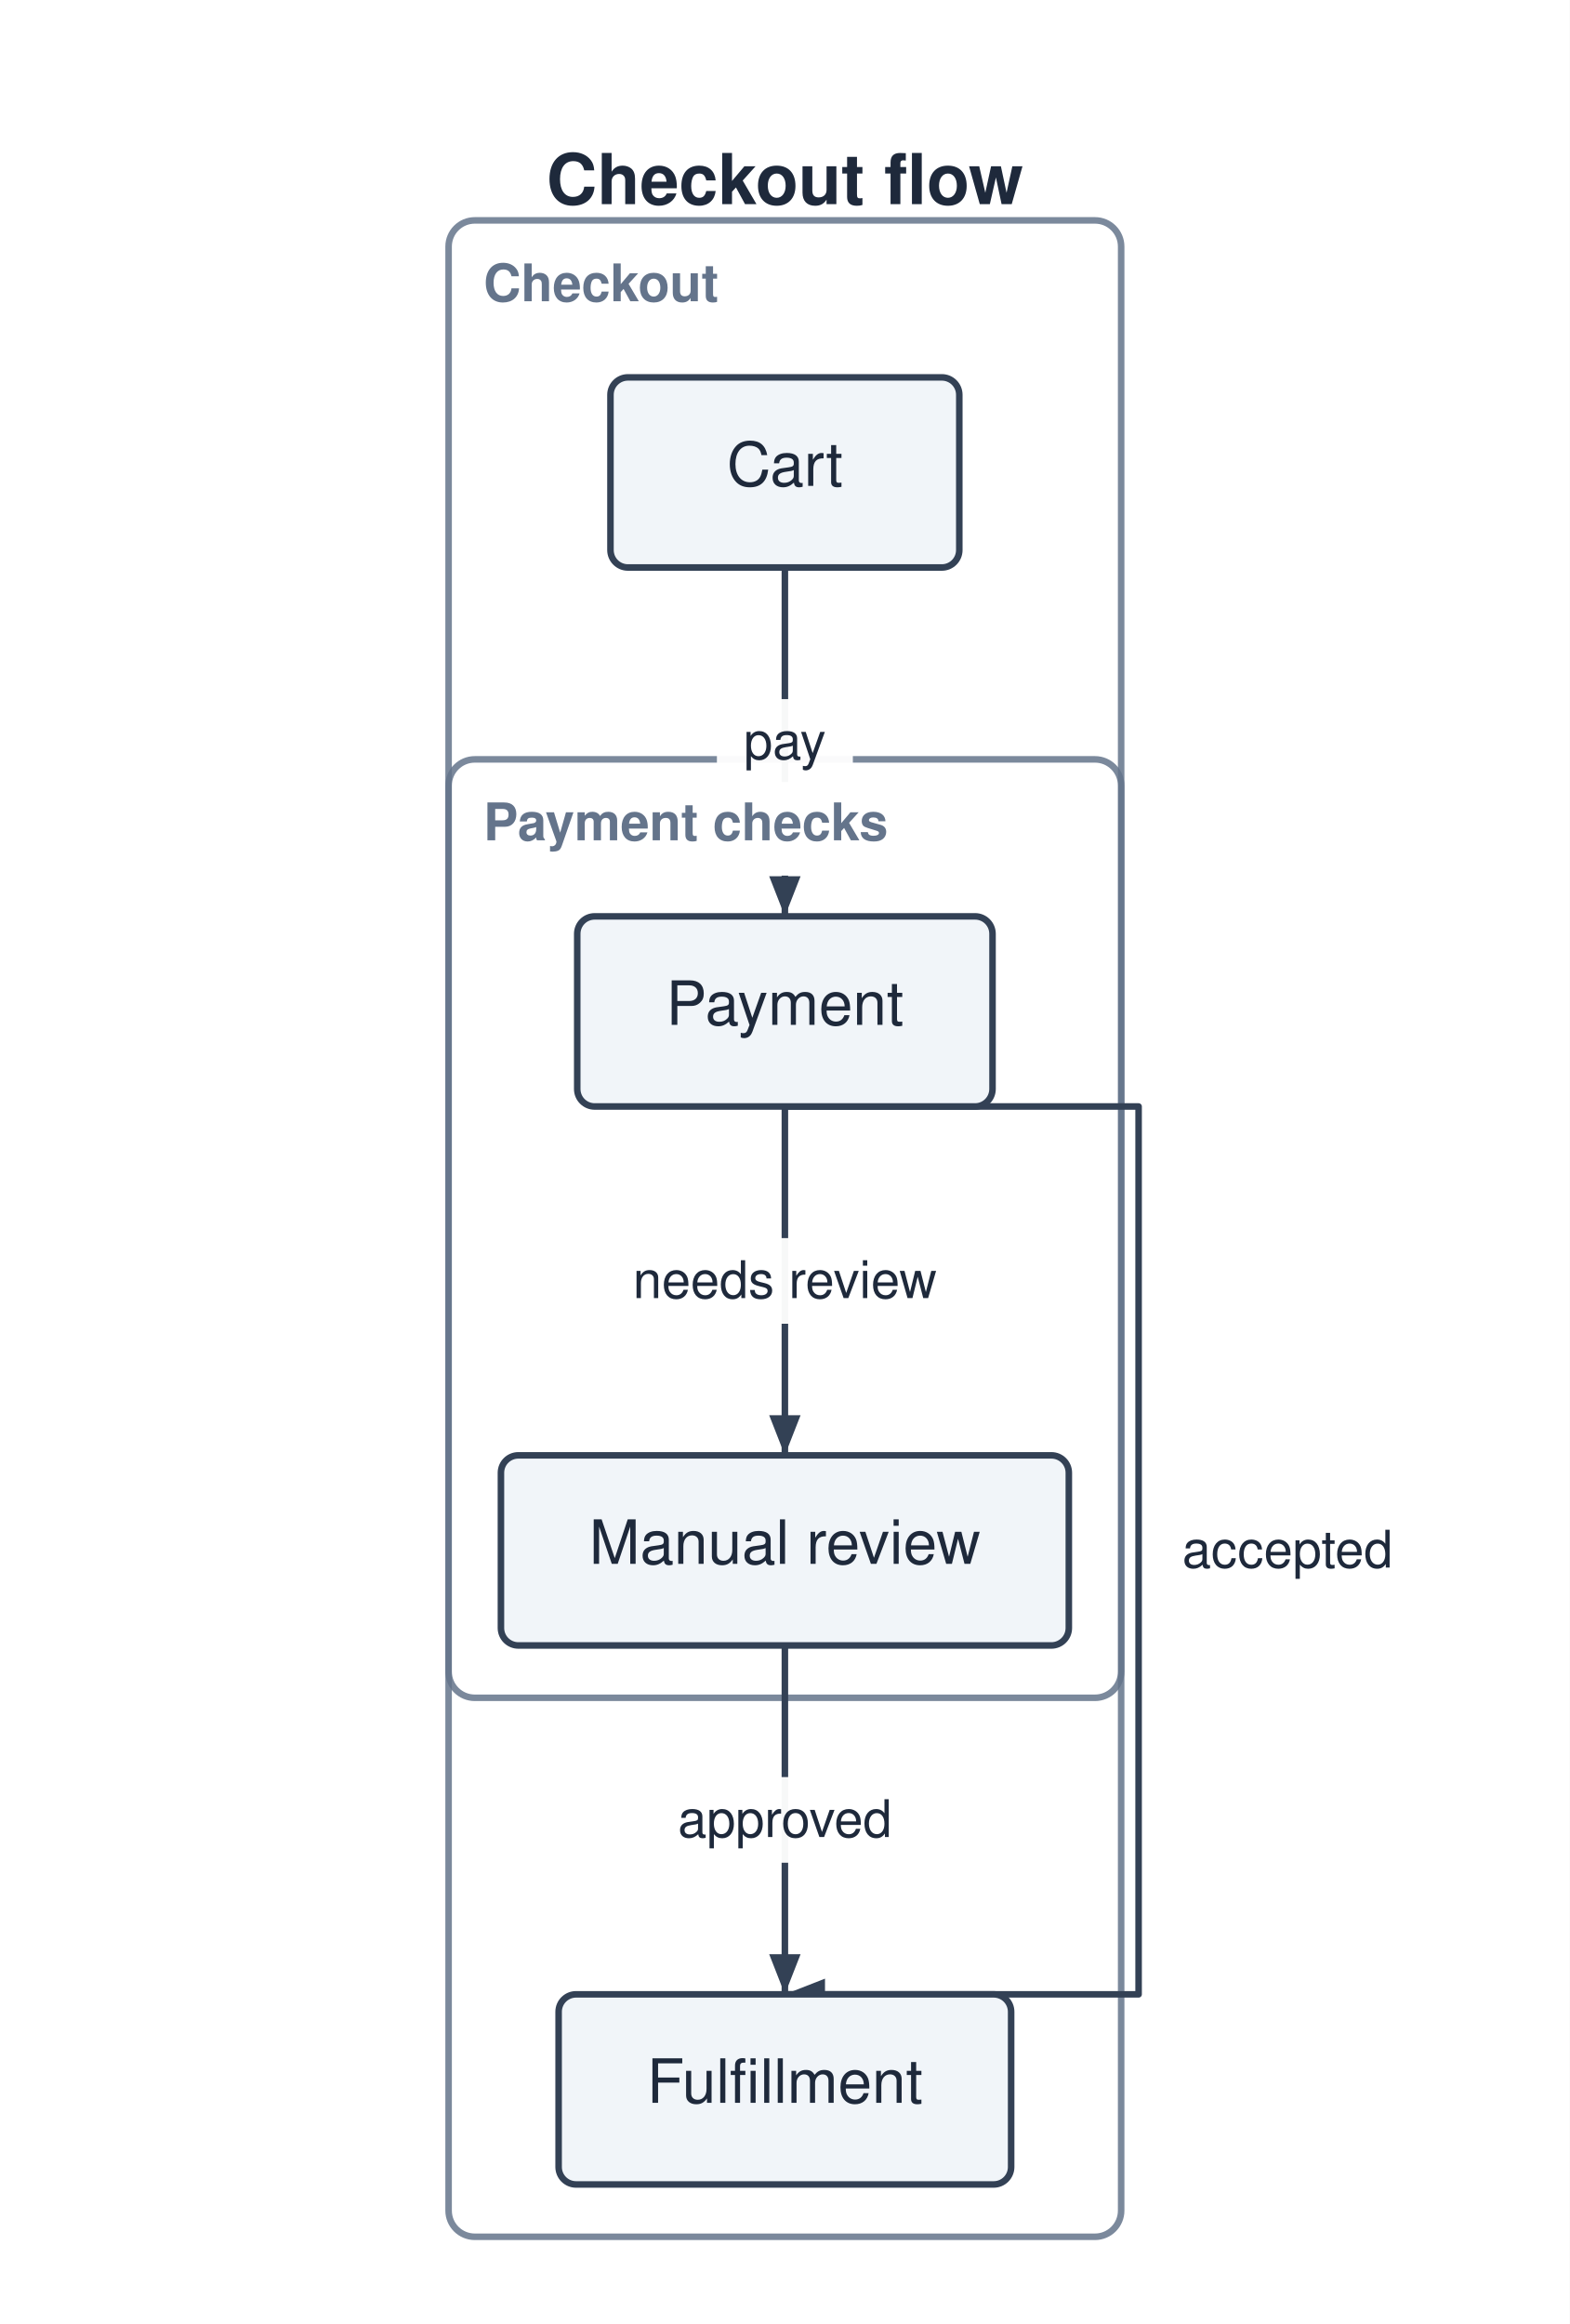
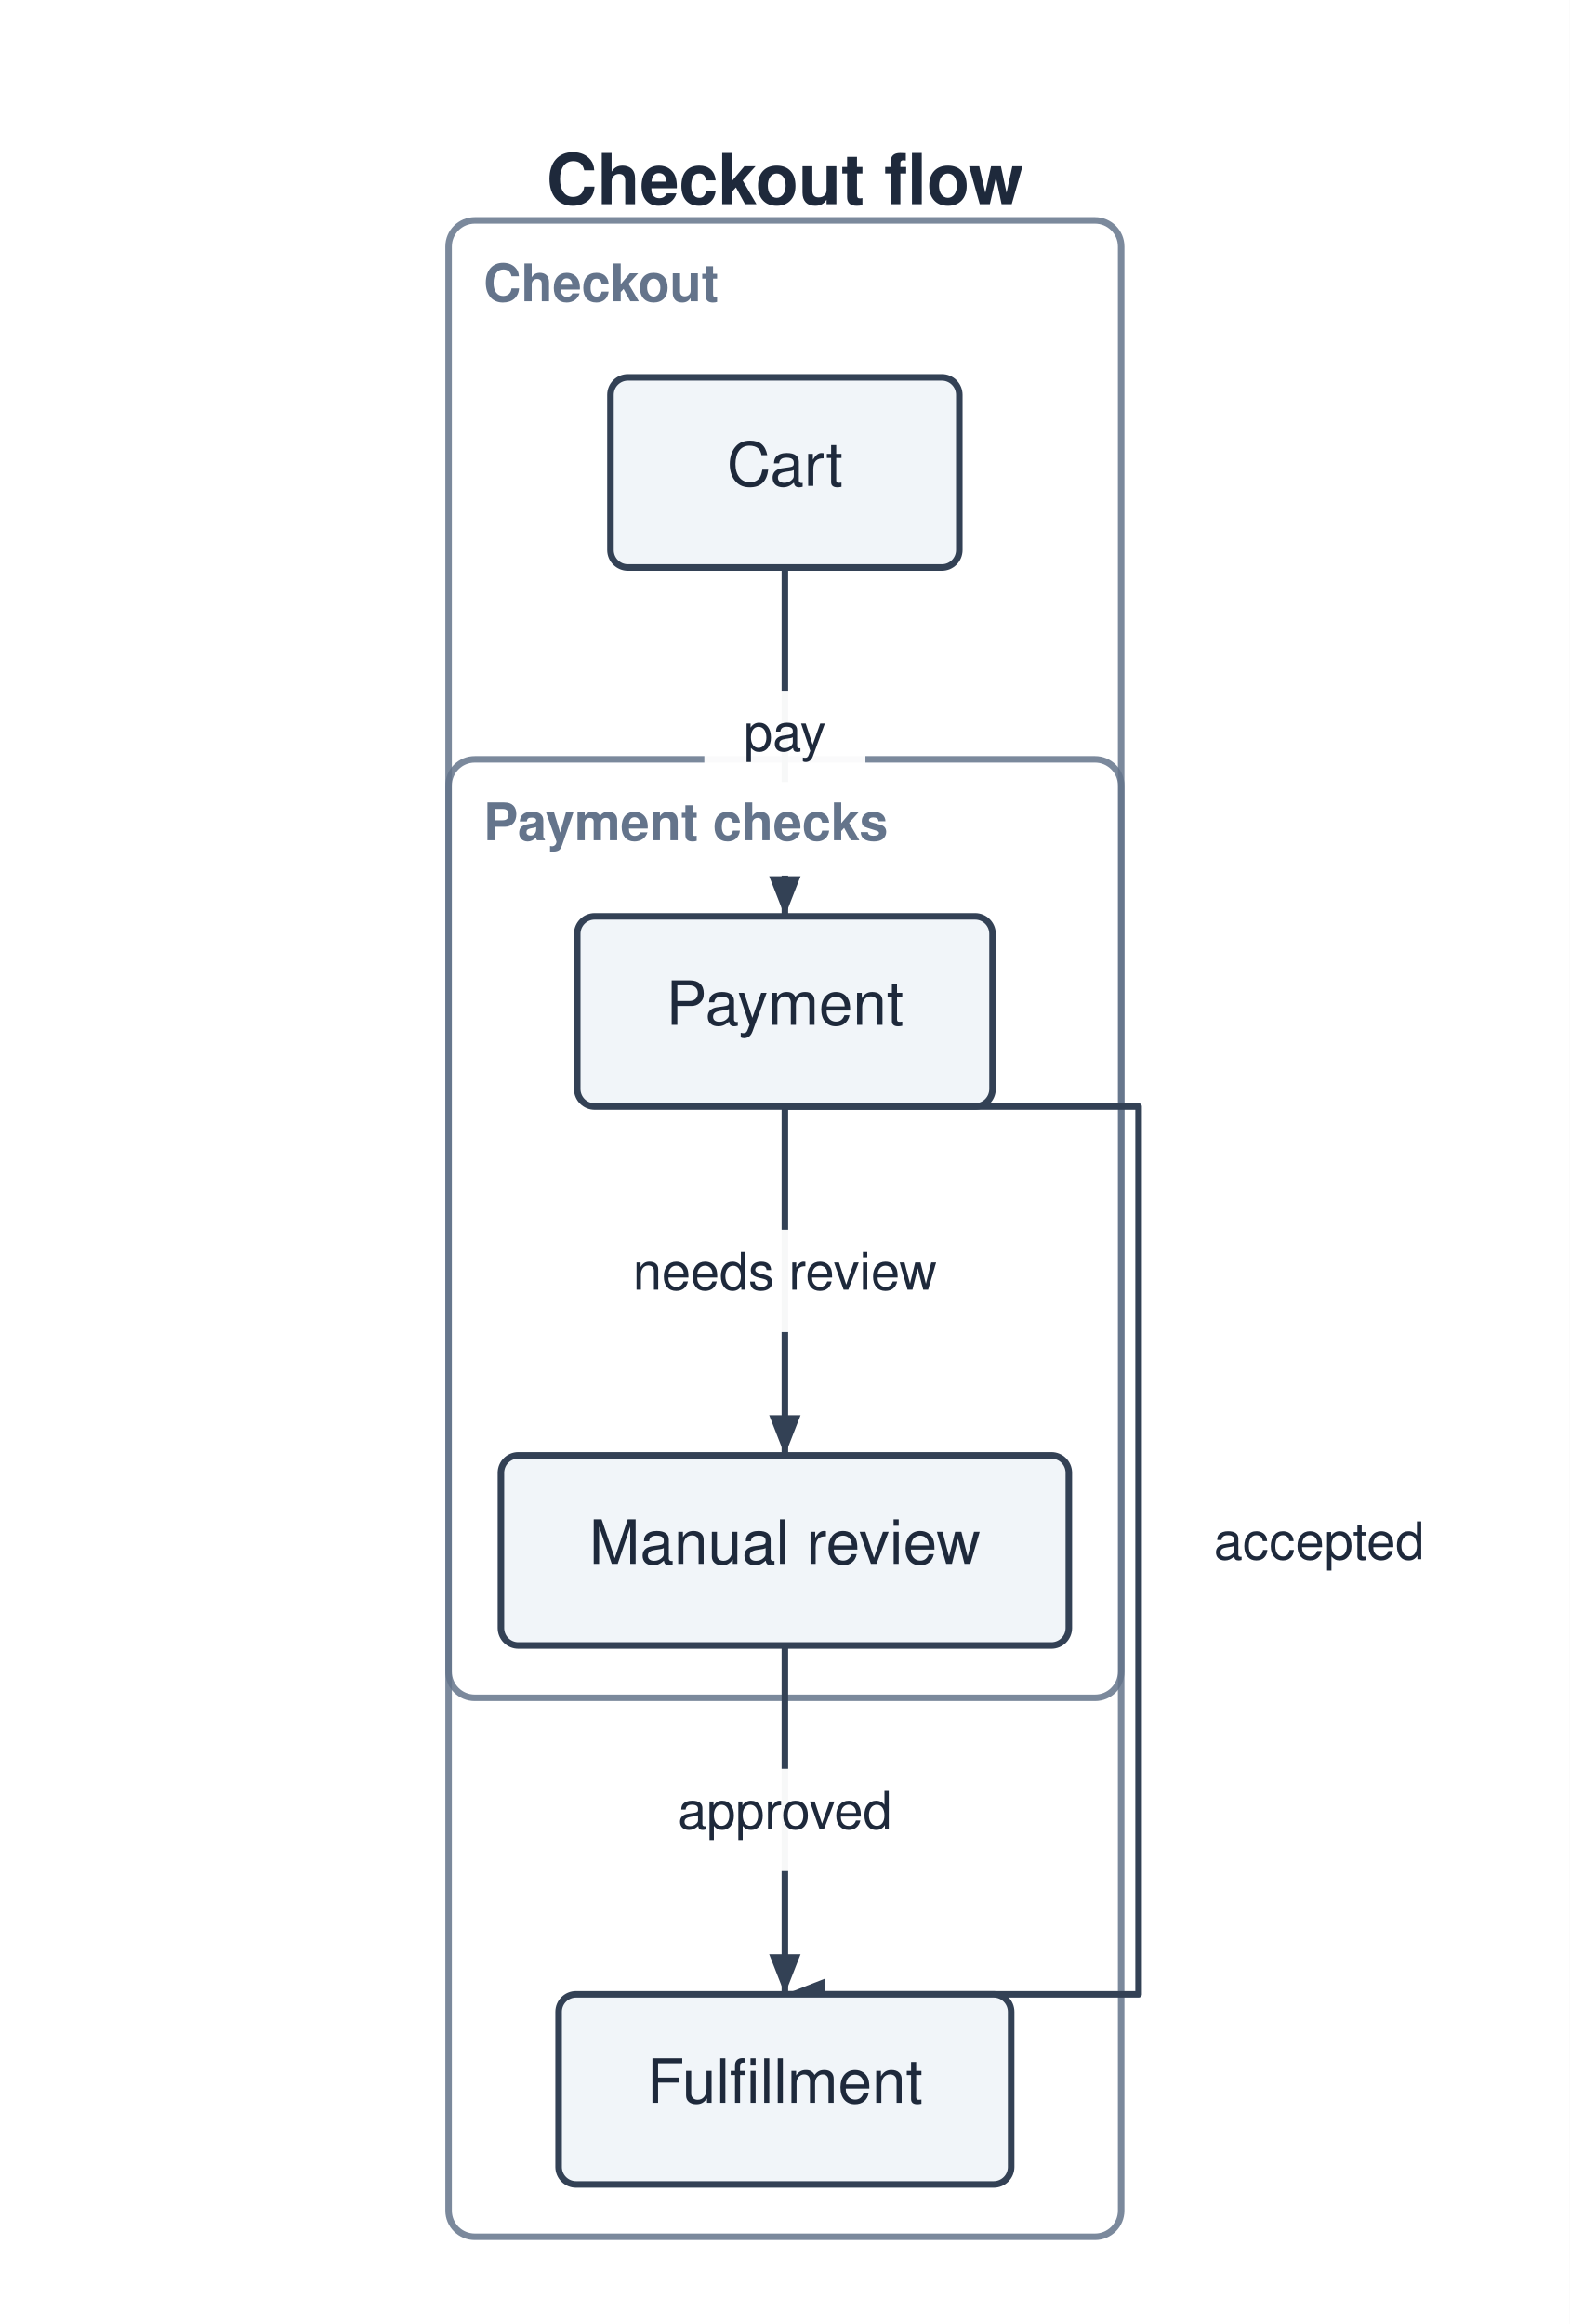
<svg xmlns="http://www.w3.org/2000/svg" version="1.1" width="360" height="532.94" viewBox="0 0 360 532.94" class="atelier-diagram" data-renderer="atelier/diagram" role="img">
  <rect x="0" y="0" width="360" height="532.94" fill="#ffffff" />
  <text x="180" y="46.81" font-family="Helvetica, Arial, sans-serif" font-size="16.1" font-weight="bold" text-anchor="middle" fill="#1e293b">Checkout flow</text>
  <rect x="102.88" y="50.54" width="154.24" height="462.4" rx="6" fill="#ffffff" stroke="#64748b" stroke-width="1.5" opacity="0.85" />
  <rect x="102.88" y="174.14" width="154.24" height="215.2" rx="6" fill="#ffffff" stroke="#64748b" stroke-width="1.5" opacity="0.85" />
  <line x1="180" y1="130.14" x2="180" y2="210.14" fill="none" stroke="#334155" stroke-width="1.5" stroke-linecap="round" stroke-linejoin="round" />
  <path d="M 180 210.14 L 176.4 200.94 L 183.6 200.94 Z" fill="#334155" />
  <line x1="180" y1="253.74" x2="180" y2="333.74" fill="none" stroke="#334155" stroke-width="1.5" stroke-linecap="round" stroke-linejoin="round" />
  <path d="M 180 333.74 L 176.4 324.54 L 183.6 324.54 Z" fill="#334155" />
  <path d="M 180 253.74 L 261.12 253.74 L 261.12 457.34 L 180 457.34" fill="none" stroke="#334155" stroke-width="1.5" stroke-linecap="round" stroke-linejoin="round" />
  <path d="M 180 457.34 L 189.2 453.74 L 189.2 460.94 Z" fill="#334155" />
  <line x1="180" y1="377.34" x2="180" y2="457.34" fill="none" stroke="#334155" stroke-width="1.5" stroke-linecap="round" stroke-linejoin="round" />
  <path d="M 180 457.34 L 176.4 448.14 L 183.6 448.14 Z" fill="#334155" />
  <rect x="140" y="86.54" width="80" height="43.6" rx="4" fill="#f1f5f9" stroke="#334155" stroke-width="1.5" />
  <text x="180" y="111.42" font-family="Helvetica, Arial, sans-serif" font-size="14" text-anchor="middle" fill="#1e293b">Cart</text>
  <rect x="132.38" y="210.14" width="95.24" height="43.6" rx="4" fill="#f1f5f9" stroke="#334155" stroke-width="1.5" />
  <text x="180" y="235.02" font-family="Helvetica, Arial, sans-serif" font-size="14" text-anchor="middle" fill="#1e293b">Payment</text>
  <rect x="114.88" y="333.74" width="130.24" height="43.6" rx="4" fill="#f1f5f9" stroke="#334155" stroke-width="1.5" />
  <text x="180" y="358.62" font-family="Helvetica, Arial, sans-serif" font-size="14" text-anchor="middle" fill="#1e293b">Manual review</text>
  <rect x="128.11" y="457.34" width="103.78" height="43.6" rx="4" fill="#f1f5f9" stroke="#334155" stroke-width="1.5" />
  <text x="180" y="482.22" font-family="Helvetica, Arial, sans-serif" font-size="14" text-anchor="middle" fill="#1e293b">Fulfillment</text>
  <rect x="104.88" y="55.74" width="64.78" height="21.46" rx="3.2" fill="#ffffff" />
  <text x="110.88" y="69.09" font-family="Helvetica, Arial, sans-serif" font-size="11.9" font-weight="bold" fill="#64748b">Checkout</text>
  <rect x="104.88" y="179.34" width="103.66" height="21.46" rx="3.2" fill="#ffffff" />
  <text x="110.88" y="192.69" font-family="Helvetica, Arial, sans-serif" font-size="11.9" font-weight="bold" fill="#64748b">Payment checks</text>
-   <rect x="164.41" y="160.32" width="31.18" height="19.64" rx="3.6" fill="#ffffff" opacity="0.96" />
-   <text x="180" y="174.07" font-family="Helvetica, Arial, sans-serif" font-size="11.9" text-anchor="middle" fill="#1e293b">pay</text>
-   <rect x="138.95" y="283.92" width="82.1" height="19.64" rx="3.6" fill="#ffffff" opacity="0.96" />
-   <text x="180" y="297.67" font-family="Helvetica, Arial, sans-serif" font-size="11.9" text-anchor="middle" fill="#1e293b">needs review</text>
-   <rect x="265.12" y="345.72" width="60.29" height="19.64" rx="3.6" fill="#ffffff" opacity="0.96" />
-   <text x="295.27" y="359.47" font-family="Helvetica, Arial, sans-serif" font-size="11.9" text-anchor="middle" fill="#1e293b">accepted</text>
-   <rect x="149.19" y="407.52" width="61.61" height="19.64" rx="3.6" fill="#ffffff" opacity="0.96" />
-   <text x="180" y="421.27" font-family="Helvetica, Arial, sans-serif" font-size="11.9" text-anchor="middle" fill="#1e293b">approved</text>
+   <rect x="161.53" y="158.41" width="36.94" height="23.45" rx="3.6" fill="#ffffff" opacity="0.96" />
+   <text x="180" y="172.16" font-family="Helvetica, Arial, sans-serif" font-size="11.9" text-anchor="middle" fill="#1e293b">pay</text>
+   <rect x="128.43" y="282.01" width="103.13" height="23.45" rx="3.6" fill="#ffffff" opacity="0.96" />
+   <text x="180" y="295.76" font-family="Helvetica, Arial, sans-serif" font-size="11.9" text-anchor="middle" fill="#1e293b">needs review</text>
+   <rect x="265.12" y="343.81" width="74.78" height="23.45" rx="3.6" fill="#ffffff" opacity="0.96" />
+   <text x="302.51" y="357.56" font-family="Helvetica, Arial, sans-serif" font-size="11.9" text-anchor="middle" fill="#1e293b">accepted</text>
+   <rect x="141.75" y="405.62" width="76.49" height="23.45" rx="3.6" fill="#ffffff" opacity="0.96" />
+   <text x="180" y="419.36" font-family="Helvetica, Arial, sans-serif" font-size="11.9" text-anchor="middle" fill="#1e293b">approved</text>
</svg>
